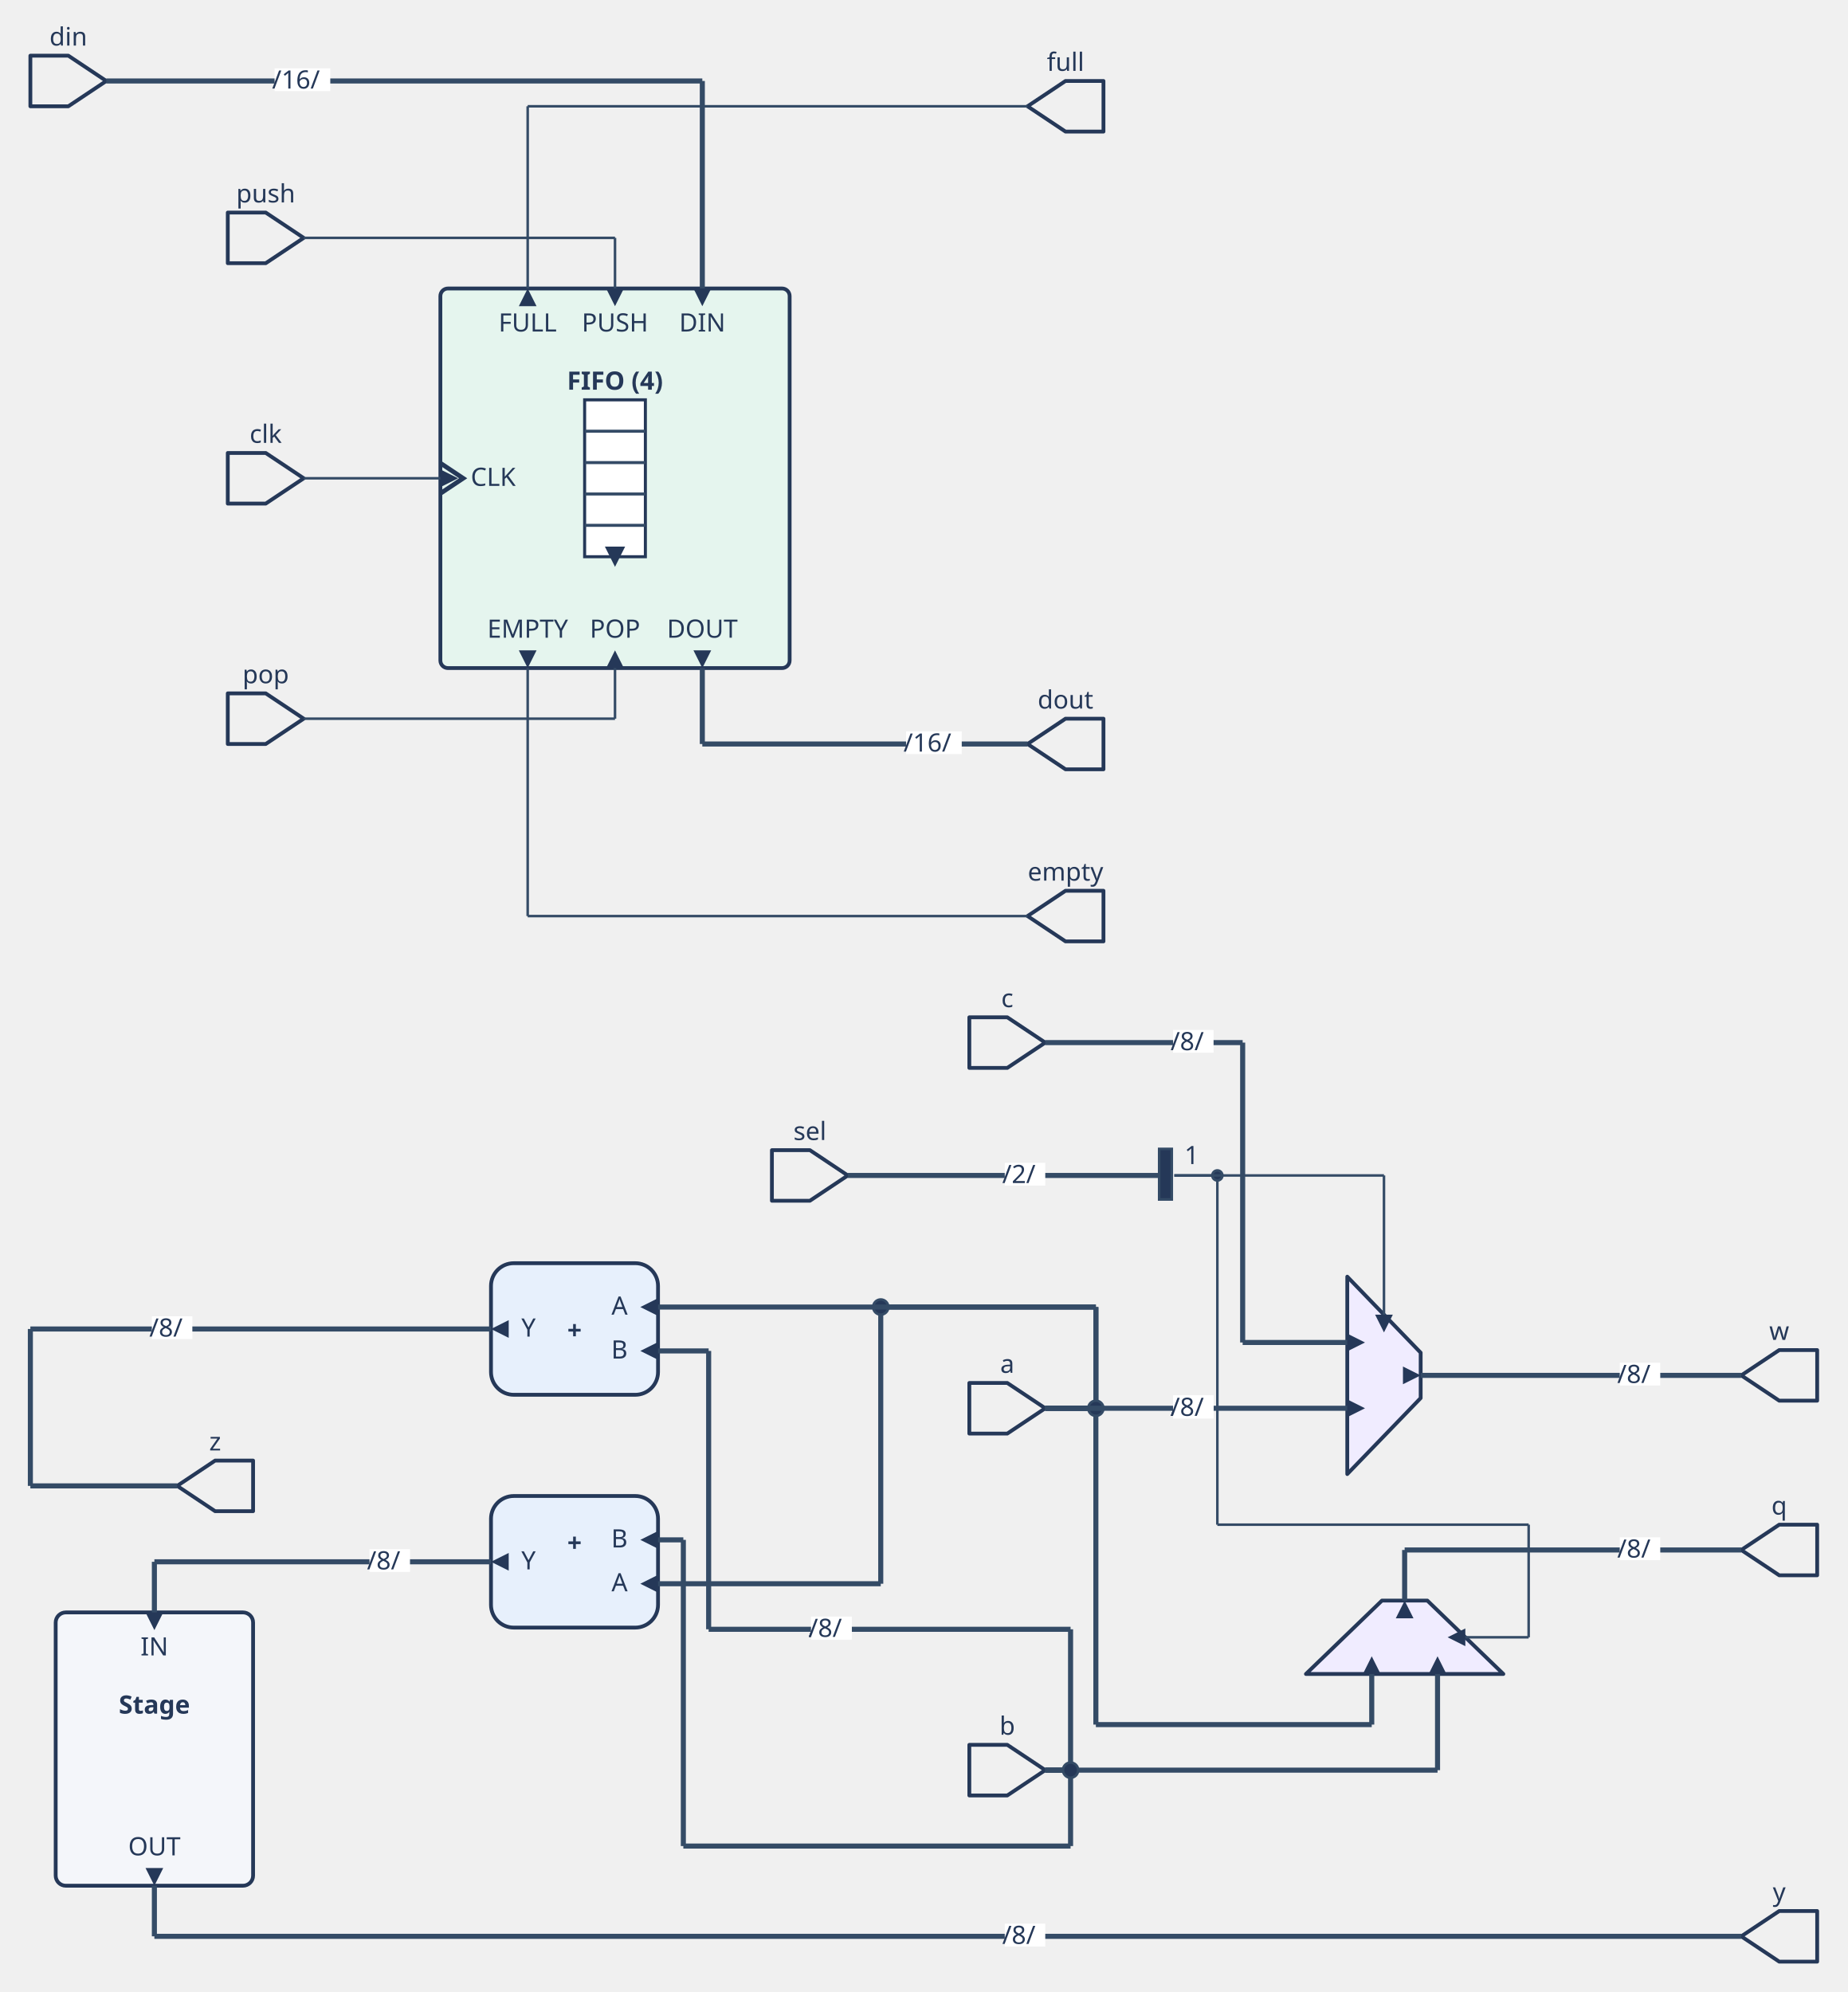
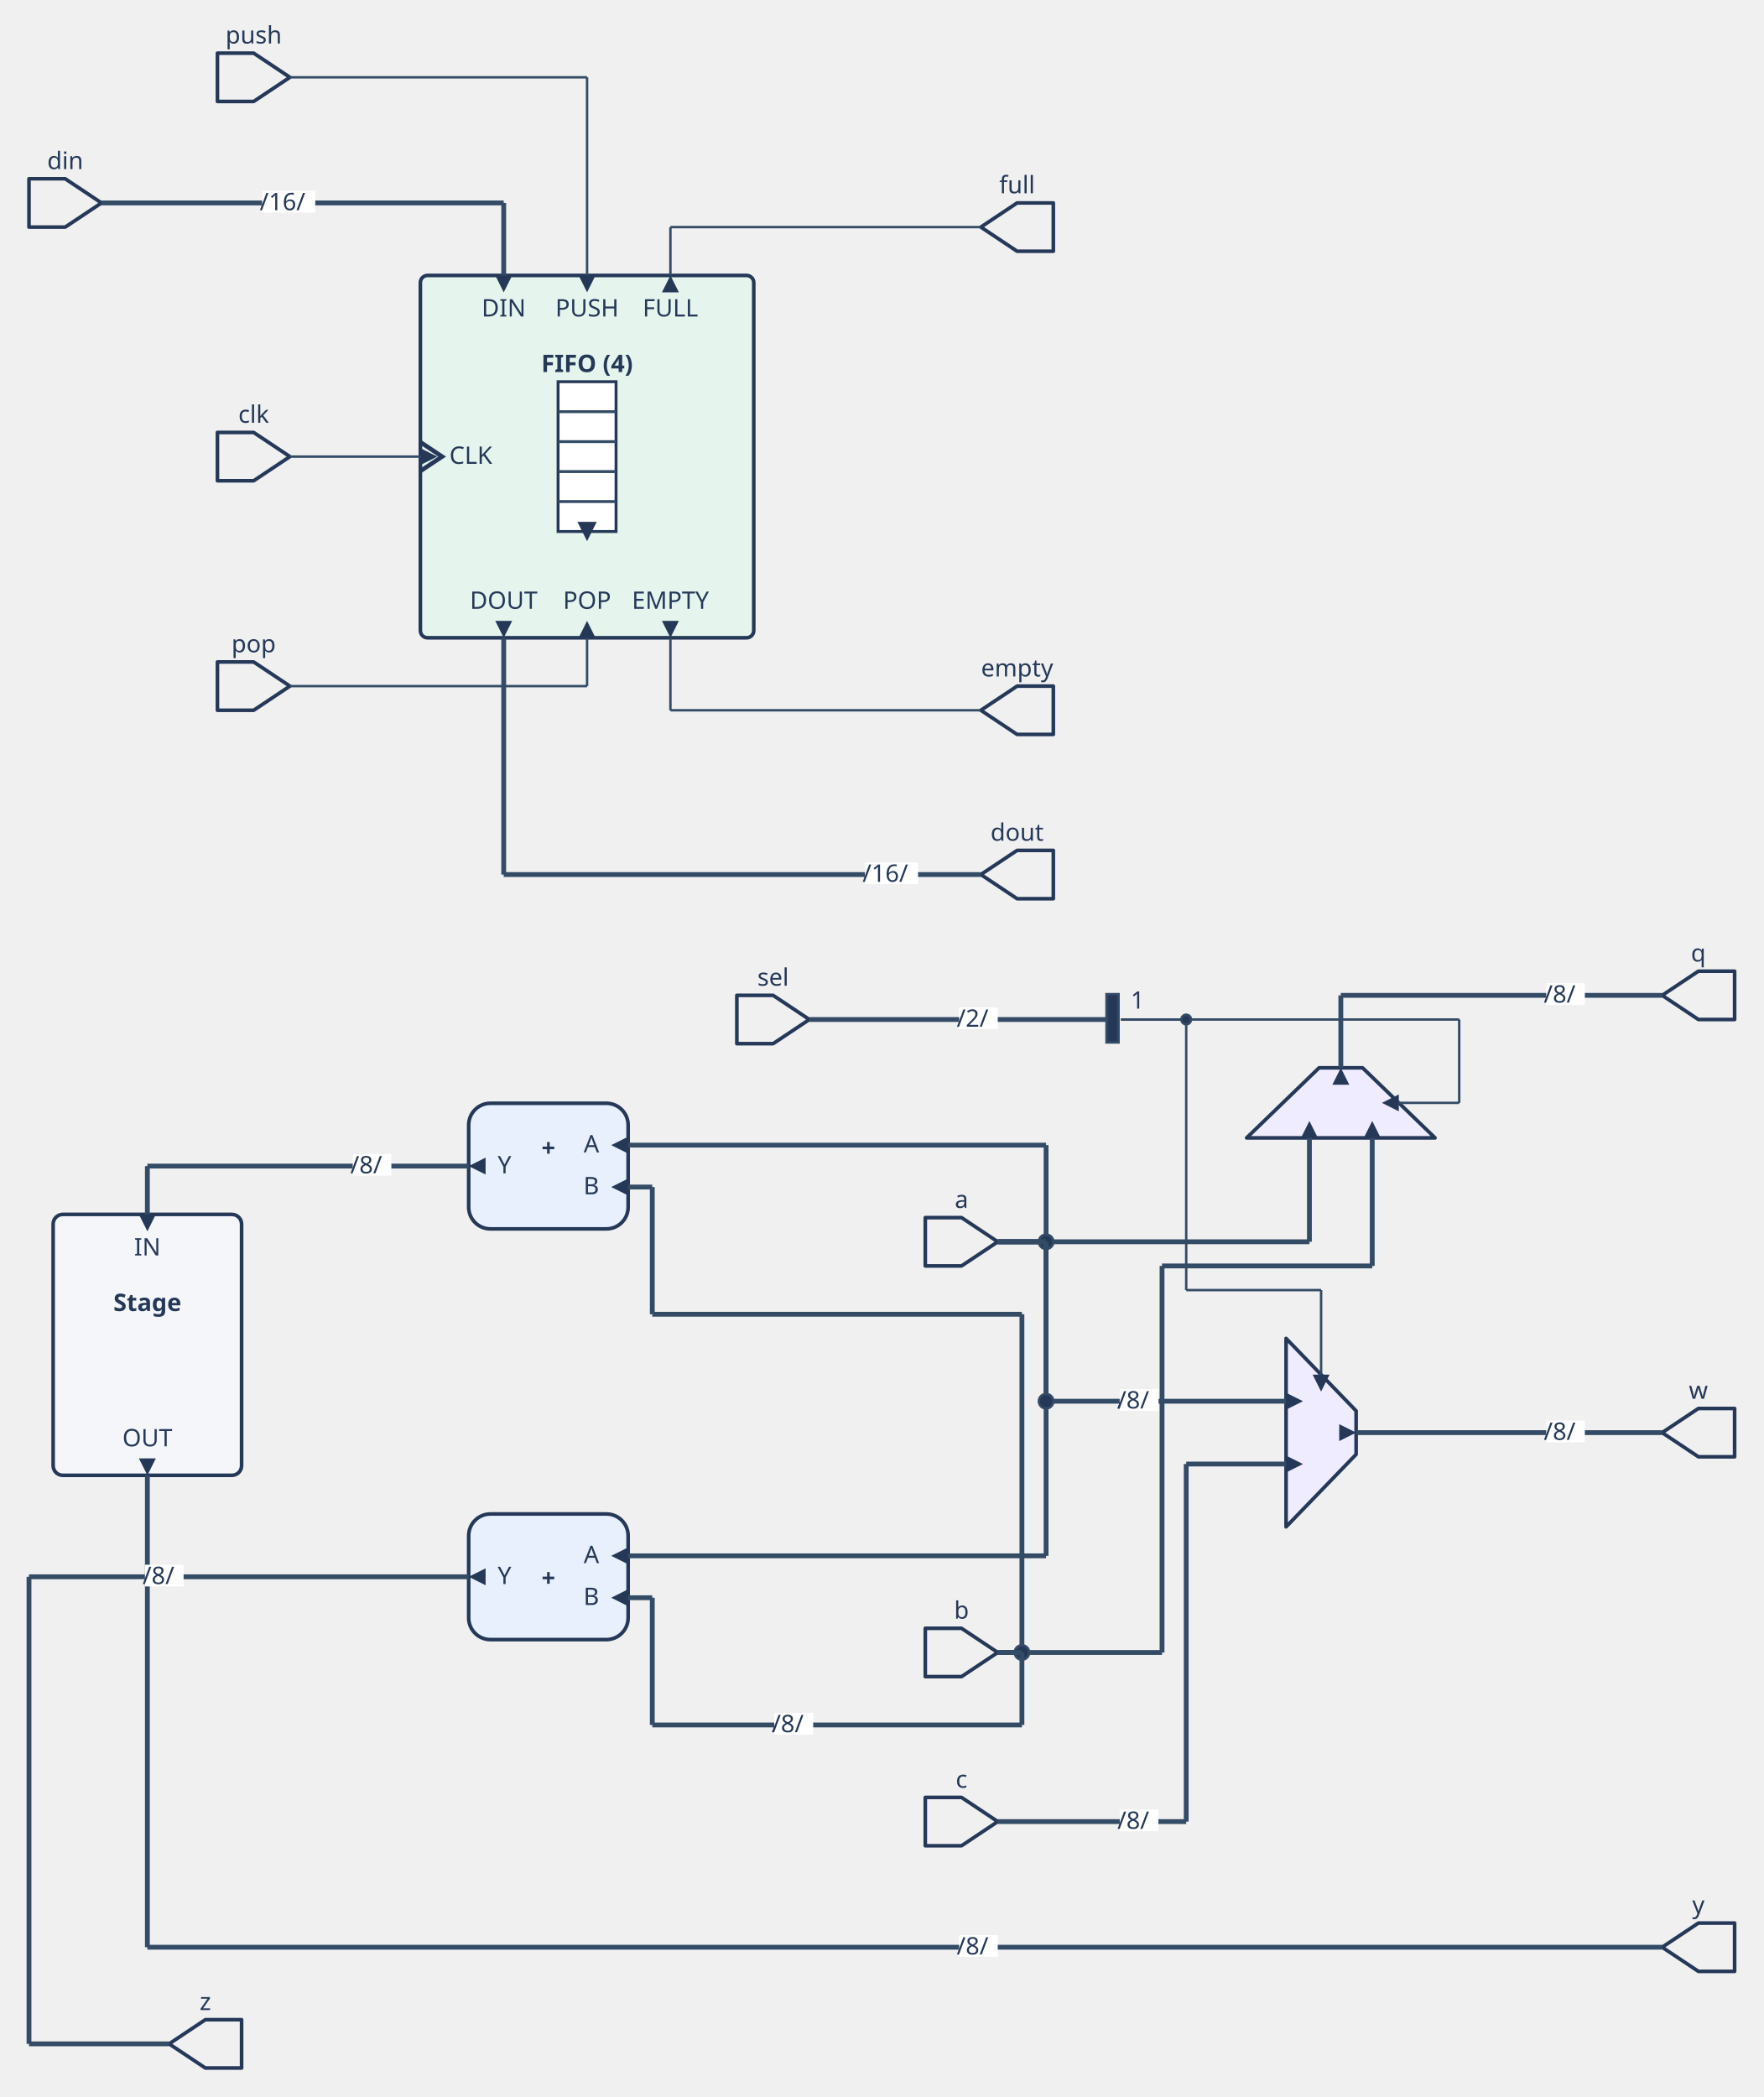
- <svg xmlns="http://www.w3.org/2000/svg" xmlns:ns1="https://github.com/ajsb85/netlist2svg" width="730" height="787.17">
+ <svg xmlns="http://www.w3.org/2000/svg" xmlns:ns1="https://github.com/ajsb85/netlist2svg" width="730" height="868">
  <style>svg { stroke: #344b66; fill: none; } text { fill: #253858; stroke: none; font-family: sans-serif; font-size: 10px; } .nodelabel { text-anchor: middle; } .inputPortLabel { text-anchor: end; } .symbol { stroke: #253858; stroke-width:1.5; stroke-linecap:round; stroke-linejoin:round; } .splitjoinBody,.junction { fill: #253858; } .labelBackground { fill: #ffffff; stroke:none; } .detail { fill:#253858; } line { stroke: #344b66; } .cdiag-net-label { font-family: sans-serif; font-size: 10px; fill: #253858; } .cdiag-net-label-bg { fill:#ffffff; stroke:none; }</style>
  <g ns1:type="cdiag_queue" transform="translate(174,114)" ns1:width="138" ns1:height="150" id="cell_queue">
    <ns1:alias val="CDL__queue" />
    <g transform="matrix(0,1,-1,0,138,0)">
      <rect stroke="#253858" stroke-width="1.6" fill="#e5f5ee" class="symbol cell_queue" x="0" y="0" width="150" height="138" rx="3" />
      <rect x="44" y="57" width="62" height="24" stroke="#253858" stroke-width="1.2" fill="#ffffff" />
      <line x1="56.4" y1="57" x2="56.4" y2="81" stroke="#253858" stroke-width="1.2" />
      <line x1="68.8" y1="57" x2="68.8" y2="81" stroke="#253858" stroke-width="1.2" />
      <line x1="81.2" y1="57" x2="81.2" y2="81" stroke="#253858" stroke-width="1.2" />
      <line x1="93.6" y1="57" x2="93.6" y2="81" stroke="#253858" stroke-width="1.2" />
      <path d="M 110,69 l -8,-4 0,8 Z" fill="#253858" stroke="none" />
      <path d="M 69,138 l 6,-9 6,9" stroke="#253858" stroke-width="1.8" fill="none" />
    </g>
    <text x="69.00" y="40.00" text-anchor="middle" font-size="13" font-weight="bold" fill="#253858" stroke="none">FIFO (4)</text>
-     <path d="M 103.50,7.00 L 100.00,0.00 L 107.00,0.00 Z" fill="#253858" stroke="none" />
-     <g ns1:x="103.50" ns1:y="0.00" ns1:pid="DIN" />
-     <text x="103.50" y="17.00" text-anchor="middle" font-size="10" fill="#253858" stroke="none">DIN</text>
+     <path d="M 34.50,7.00 L 31.00,0.00 L 38.00,0.00 Z" fill="#253858" stroke="none" />
+     <g ns1:x="34.50" ns1:y="0.00" ns1:pid="DIN" />
+     <text x="34.50" y="17.00" text-anchor="middle" font-size="10" fill="#253858" stroke="none">DIN</text>
    <path d="M 69.00,7.00 L 65.50,0.00 L 72.50,0.00 Z" fill="#253858" stroke="none" />
    <g ns1:x="69.00" ns1:y="0.00" ns1:pid="PUSH" />
    <text x="69.00" y="17.00" text-anchor="middle" font-size="10" fill="#253858" stroke="none">PUSH</text>
-     <path d="M 34.50,0.00 L 31.00,7.00 L 38.00,7.00 Z" fill="#253858" stroke="none" />
-     <g ns1:x="34.50" ns1:y="0.00" ns1:pid="FULL" />
-     <text x="34.50" y="17.00" text-anchor="middle" font-size="10" fill="#253858" stroke="none">FULL</text>
-     <path d="M 103.50,150.00 L 107.00,143.00 L 100.00,143.00 Z" fill="#253858" stroke="none" />
-     <g ns1:x="103.50" ns1:y="150.00" ns1:pid="DOUT" />
-     <text x="103.50" y="138.00" text-anchor="middle" font-size="10" fill="#253858" stroke="none">DOUT</text>
+     <path d="M 103.50,0.00 L 100.00,7.00 L 107.00,7.00 Z" fill="#253858" stroke="none" />
+     <g ns1:x="103.50" ns1:y="0.00" ns1:pid="FULL" />
+     <text x="103.50" y="17.00" text-anchor="middle" font-size="10" fill="#253858" stroke="none">FULL</text>
+     <path d="M 34.50,150.00 L 38.00,143.00 L 31.00,143.00 Z" fill="#253858" stroke="none" />
+     <g ns1:x="34.50" ns1:y="150.00" ns1:pid="DOUT" />
+     <text x="34.50" y="138.00" text-anchor="middle" font-size="10" fill="#253858" stroke="none">DOUT</text>
    <path d="M 69.00,143.00 L 72.50,150.00 L 65.50,150.00 Z" fill="#253858" stroke="none" />
    <g ns1:x="69.00" ns1:y="150.00" ns1:pid="POP" />
    <text x="69.00" y="138.00" text-anchor="middle" font-size="10" fill="#253858" stroke="none">POP</text>
-     <path d="M 34.50,150.00 L 38.00,143.00 L 31.00,143.00 Z" fill="#253858" stroke="none" />
-     <g ns1:x="34.50" ns1:y="150.00" ns1:pid="EMPTY" />
-     <text x="34.50" y="138.00" text-anchor="middle" font-size="10" fill="#253858" stroke="none">EMPTY</text>
+     <path d="M 103.50,150.00 L 107.00,143.00 L 100.00,143.00 Z" fill="#253858" stroke="none" />
+     <g ns1:x="103.50" ns1:y="150.00" ns1:pid="EMPTY" />
+     <text x="103.50" y="138.00" text-anchor="middle" font-size="10" fill="#253858" stroke="none">EMPTY</text>
    <path d="M 7.00,75.00 L 0.00,78.50 L 0.00,71.50 Z" fill="#253858" stroke="none" />
    <g ns1:x="0.00" ns1:y="75.00" ns1:pid="CLK" />
    <text x="12.00" y="78.00" text-anchor="start" font-size="10" fill="#253858" stroke="none">CLK</text>
  </g>
-   <g ns1:type="cdiag_pick" transform="translate(516,632.5)" ns1:width="78" ns1:height="29" id="cell_pick">
+   <g ns1:type="cdiag_pick" transform="translate(516,442)" ns1:width="78" ns1:height="29" id="cell_pick">
    <ns1:alias val="CDL__pick" />
    <g transform="matrix(0,-1,1,0,0,29)">
-       <path stroke="#253858" stroke-width="1.6" fill="#f0ecff" class="symbol cell_pick" d="M 0,0 L 29,30.03 L 29,47.97 L 0,78 Z" />
+       <path stroke="#253858" stroke-width="1.6" fill="#f0ecff" class="symbol cell_pick" d="M 0,0 L 29,30.00 L 29,48.00 L 0,78 Z" />
    </g>
    <path d="M 26.00,22.00 L 29.50,29.00 L 22.50,29.00 Z" fill="#253858" stroke="none" />
    <g ns1:x="26.00" ns1:y="29.00" ns1:pid="A" />
    <path d="M 52.00,22.00 L 55.50,29.00 L 48.50,29.00 Z" fill="#253858" stroke="none" />
    <g ns1:x="52.00" ns1:y="29.00" ns1:pid="B" />
    <path d="M 39.00,0.00 L 35.50,7.00 L 42.50,7.00 Z" fill="#253858" stroke="none" />
    <g ns1:x="39.00" ns1:y="0.00" ns1:pid="Y" />
-     <path d="M 55.98,14.50 L 62.98,11.00 L 62.98,18.00 Z" fill="#253858" stroke="none" />
-     <g ns1:x="62.98" ns1:y="14.50" ns1:pid="S" />
-   </g>
-   <g ns1:type="cdiag_sum" transform="translate(194,591.17)" ns1:width="66" ns1:height="52" id="cell_sum">
+     <path d="M 56.00,14.50 L 63.00,11.00 L 63.00,18.00 Z" fill="#253858" stroke="none" />
+     <g ns1:x="63.00" ns1:y="14.50" ns1:pid="S" />
+   </g>
+   <g ns1:type="cdiag_sum" transform="translate(194,456.67)" ns1:width="66" ns1:height="52" id="cell_sum">
    <ns1:alias val="CDL__sum" />
    <g transform="matrix(-1,0,0,-1,66,52)">
      <rect stroke="#253858" stroke-width="1.6" fill="#e7f0fc" class="symbol cell_sum" x="0" y="0" width="66" height="52" rx="9" ry="9" />
    </g>
    <text x="33.00" y="22.00" text-anchor="middle" font-size="24" font-weight="bold" fill="#253858" stroke="none">+</text>
+     <path d="M 59.00,17.33 L 66.00,13.83 L 66.00,20.83 Z" fill="#253858" stroke="none" />
+     <g ns1:x="66.00" ns1:y="17.33" ns1:pid="A" />
+     <text x="54.00" y="20.33" text-anchor="end" font-size="9" fill="#253858" stroke="none">A</text>
    <path d="M 59.00,34.67 L 66.00,31.17 L 66.00,38.17 Z" fill="#253858" stroke="none" />
-     <g ns1:x="66.00" ns1:y="34.67" ns1:pid="A" />
-     <text x="54.00" y="37.67" text-anchor="end" font-size="9" fill="#253858" stroke="none">A</text>
-     <path d="M 59.00,17.33 L 66.00,13.83 L 66.00,20.83 Z" fill="#253858" stroke="none" />
-     <g ns1:x="66.00" ns1:y="17.33" ns1:pid="B" />
-     <text x="54.00" y="20.33" text-anchor="end" font-size="9" fill="#253858" stroke="none">B</text>
+     <g ns1:x="66.00" ns1:y="34.67" ns1:pid="B" />
+     <text x="54.00" y="37.67" text-anchor="end" font-size="9" fill="#253858" stroke="none">B</text>
    <path d="M 0.00,26.00 L 7.00,29.50 L 7.00,22.50 Z" fill="#253858" stroke="none" />
    <g ns1:x="0.00" ns1:y="26.00" ns1:pid="Y" />
    <text x="12.00" y="29.00" text-anchor="start" font-size="9" fill="#253858" stroke="none">Y</text>
  </g>
-   <g ns1:type="cdiag_stage" transform="translate(22,637.17)" ns1:width="78" ns1:height="108" id="cell_stage">
+   <g ns1:type="cdiag_stage" transform="translate(22,502.67)" ns1:width="78" ns1:height="108" id="cell_stage">
    <ns1:alias val="CDL__stage" />
    <g transform="matrix(0,1,-1,0,78,0)">
      <rect stroke="#253858" stroke-width="1.6" fill="#f4f6fa" class="symbol cell_stage" x="0" y="0" width="108" height="78" rx="4" />
    </g>
    <text x="39.00" y="40.00" text-anchor="middle" font-size="13" font-weight="bold" fill="#253858" stroke="none">Stage</text>
    <path d="M 39.00,7.00 L 35.50,0.00 L 42.50,0.00 Z" fill="#253858" stroke="none" />
    <g ns1:x="39.00" ns1:y="0.00" ns1:pid="IN" />
    <text x="39.00" y="17.00" text-anchor="middle" font-size="10" fill="#253858" stroke="none">IN</text>
    <path d="M 39.00,108.00 L 42.50,101.00 L 35.50,101.00 Z" fill="#253858" stroke="none" />
    <g ns1:x="39.00" ns1:y="108.00" ns1:pid="OUT" />
    <text x="39.00" y="96.00" text-anchor="middle" font-size="10" fill="#253858" stroke="none">OUT</text>
  </g>
-   <g ns1:type="cdiag_back" transform="translate(194,499.17)" ns1:width="66" ns1:height="52" id="cell_back">
+   <g ns1:type="cdiag_back" transform="translate(194,626.67)" ns1:width="66" ns1:height="52" id="cell_back">
    <ns1:alias val="CDL__back" />
    <g transform="matrix(-1,0,0,1,66,0)">
      <rect stroke="#253858" stroke-width="1.6" fill="#e7f0fc" class="symbol cell_back" x="0" y="0" width="66" height="52" rx="9" ry="9" />
    </g>
    <text x="33.00" y="30.00" text-anchor="middle" font-size="24" font-weight="bold" fill="#253858" stroke="none">+</text>
    <path d="M 59.00,17.33 L 66.00,13.83 L 66.00,20.83 Z" fill="#253858" stroke="none" />
    <g ns1:x="66.00" ns1:y="17.33" ns1:pid="A" />
    <text x="54.00" y="20.33" text-anchor="end" font-size="9" fill="#253858" stroke="none">A</text>
    <path d="M 59.00,34.67 L 66.00,31.17 L 66.00,38.17 Z" fill="#253858" stroke="none" />
    <g ns1:x="66.00" ns1:y="34.67" ns1:pid="B" />
    <text x="54.00" y="37.67" text-anchor="end" font-size="9" fill="#253858" stroke="none">B</text>
    <path d="M 0.00,26.00 L 7.00,29.50 L 7.00,22.50 Z" fill="#253858" stroke="none" />
    <g ns1:x="0.00" ns1:y="26.00" ns1:pid="Y" />
    <text x="12.00" y="29.00" text-anchor="start" font-size="9" fill="#253858" stroke="none">Y</text>
  </g>
-   <g ns1:type="cdiag_up" transform="translate(532.3333,504.5)" ns1:width="29" ns1:height="78" id="cell_up">
+   <g ns1:type="cdiag_up" transform="translate(532.3333,554)" ns1:width="29" ns1:height="78" id="cell_up">
    <ns1:alias val="CDL__up" />
    <g transform="matrix(1,0,0,-1,0,78)">
-       <path stroke="#253858" stroke-width="1.6" fill="#f0ecff" class="symbol cell_up" d="M 0,0 L 29,30.03 L 29,47.97 L 0,78 Z" />
-     </g>
+       <path stroke="#253858" stroke-width="1.6" fill="#f0ecff" class="symbol cell_up" d="M 0,0 L 29,30.00 L 29,48.00 L 0,78 Z" />
+     </g>
+     <path d="M 7.00,26.00 L 0.00,29.50 L 0.00,22.50 Z" fill="#253858" stroke="none" />
+     <g ns1:x="0.00" ns1:y="26.00" ns1:pid="A" />
    <path d="M 7.00,52.00 L 0.00,55.50 L 0.00,48.50 Z" fill="#253858" stroke="none" />
-     <g ns1:x="0.00" ns1:y="52.00" ns1:pid="A" />
-     <path d="M 7.00,26.00 L 0.00,29.50 L 0.00,22.50 Z" fill="#253858" stroke="none" />
-     <g ns1:x="0.00" ns1:y="26.00" ns1:pid="B" />
+     <g ns1:x="0.00" ns1:y="52.00" ns1:pid="B" />
    <path d="M 29.00,39.00 L 22.00,35.50 L 22.00,42.50 Z" fill="#253858" stroke="none" />
    <g ns1:x="29.00" ns1:y="39.00" ns1:pid="Y" />
-     <path d="M 14.50,22.02 L 11.00,15.02 L 18.00,15.02 Z" fill="#253858" stroke="none" />
-     <g ns1:x="14.50" ns1:y="15.02" ns1:pid="S" />
-   </g>
-   <g ns1:type="inputExt" transform="translate(12,22)" ns1:width="30" ns1:height="20" id="cell_din">
+     <path d="M 14.50,22.00 L 11.00,15.00 L 18.00,15.00 Z" fill="#253858" stroke="none" />
+     <g ns1:x="14.50" ns1:y="15.00" ns1:pid="S" />
+   </g>
+   <g ns1:type="inputExt" transform="translate(12,74)" ns1:width="30" ns1:height="20" id="cell_din">
    <ns1:alias val="$_inputExt_" />
    <text x="15" y="-4" class="nodelabel cell_din" ns1:attribute="ref">din</text>
    <path d="M0,0 L0,20 L15,20 L30,10 L15,0 Z" class="symbol cell_din" />
    <g ns1:x="30" ns1:y="10" ns1:pid="Y" />
  </g>
-   <g ns1:type="inputExt" transform="translate(90,84)" ns1:width="30" ns1:height="20" id="cell_push">
+   <g ns1:type="inputExt" transform="translate(90,22)" ns1:width="30" ns1:height="20" id="cell_push">
    <ns1:alias val="$_inputExt_" />
    <text x="15" y="-4" class="nodelabel cell_push" ns1:attribute="ref">push</text>
    <path d="M0,0 L0,20 L15,20 L30,10 L15,0 Z" class="symbol cell_push" />
    <g ns1:x="30" ns1:y="10" ns1:pid="Y" />
  </g>
  <g ns1:type="inputExt" transform="translate(90,274)" ns1:width="30" ns1:height="20" id="cell_pop">
    <ns1:alias val="$_inputExt_" />
    <text x="15" y="-4" class="nodelabel cell_pop" ns1:attribute="ref">pop</text>
    <path d="M0,0 L0,20 L15,20 L30,10 L15,0 Z" class="symbol cell_pop" />
    <g ns1:x="30" ns1:y="10" ns1:pid="Y" />
  </g>
  <g ns1:type="inputExt" transform="translate(90,179)" ns1:width="30" ns1:height="20" id="cell_clk">
    <ns1:alias val="$_inputExt_" />
    <text x="15" y="-4" class="nodelabel cell_clk" ns1:attribute="ref">clk</text>
    <path d="M0,0 L0,20 L15,20 L30,10 L15,0 Z" class="symbol cell_clk" />
    <g ns1:x="30" ns1:y="10" ns1:pid="Y" />
  </g>
-   <g ns1:type="inputExt" transform="translate(305,454.5)" ns1:width="30" ns1:height="20" id="cell_sel">
+   <g ns1:type="inputExt" transform="translate(305,412)" ns1:width="30" ns1:height="20" id="cell_sel">
    <ns1:alias val="$_inputExt_" />
    <text x="15" y="-4" class="nodelabel cell_sel" ns1:attribute="ref">sel</text>
    <path d="M0,0 L0,20 L15,20 L30,10 L15,0 Z" class="symbol cell_sel" />
    <g ns1:x="30" ns1:y="10" ns1:pid="Y" />
  </g>
-   <g ns1:type="inputExt" transform="translate(383,546.5)" ns1:width="30" ns1:height="20" id="cell_a">
+   <g ns1:type="inputExt" transform="translate(383,504)" ns1:width="30" ns1:height="20" id="cell_a">
    <ns1:alias val="$_inputExt_" />
    <text x="15" y="-4" class="nodelabel cell_a" ns1:attribute="ref">a</text>
    <path d="M0,0 L0,20 L15,20 L30,10 L15,0 Z" class="symbol cell_a" />
    <g ns1:x="30" ns1:y="10" ns1:pid="Y" />
  </g>
-   <g ns1:type="inputExt" transform="translate(383,689.5)" ns1:width="30" ns1:height="20" id="cell_b">
+   <g ns1:type="inputExt" transform="translate(383,674)" ns1:width="30" ns1:height="20" id="cell_b">
    <ns1:alias val="$_inputExt_" />
    <text x="15" y="-4" class="nodelabel cell_b" ns1:attribute="ref">b</text>
    <path d="M0,0 L0,20 L15,20 L30,10 L15,0 Z" class="symbol cell_b" />
    <g ns1:x="30" ns1:y="10" ns1:pid="Y" />
  </g>
-   <g ns1:type="inputExt" transform="translate(383,402)" ns1:width="30" ns1:height="20" id="cell_c">
+   <g ns1:type="inputExt" transform="translate(383,744)" ns1:width="30" ns1:height="20" id="cell_c">
    <ns1:alias val="$_inputExt_" />
    <text x="15" y="-4" class="nodelabel cell_c" ns1:attribute="ref">c</text>
    <path d="M0,0 L0,20 L15,20 L30,10 L15,0 Z" class="symbol cell_c" />
    <g ns1:x="30" ns1:y="10" ns1:pid="Y" />
  </g>
-   <g ns1:type="outputExt" transform="translate(406,284)" ns1:width="30" ns1:height="20" id="cell_dout">
+   <g ns1:type="outputExt" transform="translate(406,352)" ns1:width="30" ns1:height="20" id="cell_dout">
    <ns1:alias val="$_outputExt_" />
    <text x="15" y="-4" class="nodelabel cell_dout" ns1:attribute="ref">dout</text>
    <path d="M30,0 L30,20 L15,20 L0,10 L15,0 Z" class="symbol cell_dout" />
    <g ns1:x="0" ns1:y="10" ns1:pid="A" />
  </g>
-   <g ns1:type="outputExt" transform="translate(406,32)" ns1:width="30" ns1:height="20" id="cell_full">
+   <g ns1:type="outputExt" transform="translate(406,84)" ns1:width="30" ns1:height="20" id="cell_full">
    <ns1:alias val="$_outputExt_" />
    <text x="15" y="-4" class="nodelabel cell_full" ns1:attribute="ref">full</text>
    <path d="M30,0 L30,20 L15,20 L0,10 L15,0 Z" class="symbol cell_full" />
    <g ns1:x="0" ns1:y="10" ns1:pid="A" />
  </g>
-   <g ns1:type="outputExt" transform="translate(406,352)" ns1:width="30" ns1:height="20" id="cell_empty">
+   <g ns1:type="outputExt" transform="translate(406,284)" ns1:width="30" ns1:height="20" id="cell_empty">
    <ns1:alias val="$_outputExt_" />
    <text x="15" y="-4" class="nodelabel cell_empty" ns1:attribute="ref">empty</text>
    <path d="M30,0 L30,20 L15,20 L0,10 L15,0 Z" class="symbol cell_empty" />
    <g ns1:x="0" ns1:y="10" ns1:pid="A" />
  </g>
-   <g ns1:type="outputExt" transform="translate(688,755.17)" ns1:width="30" ns1:height="20" id="cell_y">
+   <g ns1:type="outputExt" transform="translate(688,796)" ns1:width="30" ns1:height="20" id="cell_y">
    <ns1:alias val="$_outputExt_" />
    <text x="15" y="-4" class="nodelabel cell_y" ns1:attribute="ref">y</text>
    <path d="M30,0 L30,20 L15,20 L0,10 L15,0 Z" class="symbol cell_y" />
    <g ns1:x="0" ns1:y="10" ns1:pid="A" />
  </g>
-   <g ns1:type="outputExt" transform="translate(688,602.5)" ns1:width="30" ns1:height="20" id="cell_q">
+   <g ns1:type="outputExt" transform="translate(688,402)" ns1:width="30" ns1:height="20" id="cell_q">
    <ns1:alias val="$_outputExt_" />
    <text x="15" y="-4" class="nodelabel cell_q" ns1:attribute="ref">q</text>
    <path d="M30,0 L30,20 L15,20 L0,10 L15,0 Z" class="symbol cell_q" />
    <g ns1:x="0" ns1:y="10" ns1:pid="A" />
  </g>
-   <g ns1:type="outputExt" transform="translate(70,577.17)" ns1:width="30" ns1:height="20" id="cell_z">
+   <g ns1:type="outputExt" transform="translate(70,836)" ns1:width="30" ns1:height="20" id="cell_z">
    <ns1:alias val="$_outputExt_" />
    <text x="15" y="-4" class="nodelabel cell_z" ns1:attribute="ref">z</text>
    <path d="M30,0 L30,20 L15,20 L0,10 L15,0 Z" class="symbol cell_z" />
    <g ns1:x="0" ns1:y="10" ns1:pid="A" />
  </g>
-   <g ns1:type="outputExt" transform="translate(688,533.5)" ns1:width="30" ns1:height="20" id="cell_w">
+   <g ns1:type="outputExt" transform="translate(688,583)" ns1:width="30" ns1:height="20" id="cell_w">
    <ns1:alias val="$_outputExt_" />
    <text x="15" y="-4" class="nodelabel cell_w" ns1:attribute="ref">w</text>
    <path d="M30,0 L30,20 L15,20 L0,10 L15,0 Z" class="symbol cell_w" />
    <g ns1:x="0" ns1:y="10" ns1:pid="A" />
  </g>
-   <g ns1:type="split" transform="translate(458,454)" ns1:width="5" ns1:height="40" id="cell_$split$,21,22,">
+   <g ns1:type="split" transform="translate(458,411.5)" ns1:width="5" ns1:height="40" id="cell_$split$,21,22,">
    <ns1:alias val="$_split_" />
    <rect width="5" height="20" ns1:generic="body" class="splitjoinBody" />
    <g ns1:x="0" ns1:y="20" ns1:pid="in" />
    <g transform="translate(5,10)" ns1:x="5" ns1:y="10" ns1:pid="out0">
      <text x="5" y="-4" class="">1</text>
    </g>
  </g>
-   <line x1="42" y1="32" x2="277.5" y2="32" class="net_2,3,4,5,6,7,8,9,10,11,12,13,14,15,16,17 width_16" style="stroke-width: 2" />
-   <line x1="277.5" y1="32" x2="277.5" y2="114" class="net_2,3,4,5,6,7,8,9,10,11,12,13,14,15,16,17 width_16" style="stroke-width: 2" />
-   <line x1="120" y1="94" x2="243" y2="94" class="net_18 width_1" style="stroke-width: 1" />
-   <line x1="243" y1="94" x2="243" y2="114" class="net_18 width_1" style="stroke-width: 1" />
+   <line x1="42" y1="84" x2="208.5" y2="84" class="net_2,3,4,5,6,7,8,9,10,11,12,13,14,15,16,17 width_16" style="stroke-width: 2" />
+   <line x1="208.5" y1="84" x2="208.5" y2="114" class="net_2,3,4,5,6,7,8,9,10,11,12,13,14,15,16,17 width_16" style="stroke-width: 2" />
+   <line x1="120" y1="32" x2="243" y2="32" class="net_18 width_1" style="stroke-width: 1" />
+   <line x1="243" y1="32" x2="243" y2="114" class="net_18 width_1" style="stroke-width: 1" />
  <line x1="120" y1="284" x2="243" y2="284" class="net_19 width_1" style="stroke-width: 1" />
  <line x1="243" y1="284" x2="243" y2="264" class="net_19 width_1" style="stroke-width: 1" />
  <line x1="120" y1="189" x2="174" y2="189" class="net_20 width_1" style="stroke-width: 1" />
-   <line x1="413" y1="556.5" x2="433" y2="556.5" class="net_23,24,25,26,27,28,29,30 width_8" style="stroke-width: 2" />
-   <line x1="433" y1="556.5" x2="433" y2="681.5" class="net_23,24,25,26,27,28,29,30 width_8" style="stroke-width: 2" />
-   <line x1="433" y1="681.5" x2="542" y2="681.5" class="net_23,24,25,26,27,28,29,30 width_8" style="stroke-width: 2" />
-   <line x1="542" y1="681.5" x2="542" y2="661.5" class="net_23,24,25,26,27,28,29,30 width_8" style="stroke-width: 2" />
-   <line x1="413" y1="556.5" x2="433" y2="556.5" class="net_23,24,25,26,27,28,29,30 width_8" style="stroke-width: 2" />
-   <line x1="433" y1="556.5" x2="433" y2="516.5" class="net_23,24,25,26,27,28,29,30 width_8" style="stroke-width: 2" />
-   <line x1="433" y1="516.5" x2="348" y2="516.5" class="net_23,24,25,26,27,28,29,30 width_8" style="stroke-width: 2" />
-   <line x1="348" y1="516.5" x2="348" y2="625.84" class="net_23,24,25,26,27,28,29,30 width_8" style="stroke-width: 2" />
-   <line x1="348" y1="625.84" x2="260" y2="625.84" class="net_23,24,25,26,27,28,29,30 width_8" style="stroke-width: 2" />
-   <circle cx="348" cy="516.5" r="3" class="net_23,24,25,26,27,28,29,30 width_8 junction" />
-   <line x1="413" y1="556.5" x2="433" y2="556.5" class="net_23,24,25,26,27,28,29,30 width_8" style="stroke-width: 2" />
-   <line x1="433" y1="556.5" x2="433" y2="516.5" class="net_23,24,25,26,27,28,29,30 width_8" style="stroke-width: 2" />
-   <line x1="433" y1="516.5" x2="260" y2="516.5" class="net_23,24,25,26,27,28,29,30 width_8" style="stroke-width: 2" />
-   <circle cx="433" cy="556.5" r="3" class="net_23,24,25,26,27,28,29,30 width_8 junction" />
-   <line x1="413" y1="556.5" x2="532.333" y2="556.5" class="net_23,24,25,26,27,28,29,30 width_8" style="stroke-width: 2" />
-   <line x1="413" y1="699.5" x2="568" y2="699.5" class="net_31,32,33,34,35,36,37,38 width_8" style="stroke-width: 2" />
-   <line x1="568" y1="699.5" x2="568" y2="661.5" class="net_31,32,33,34,35,36,37,38 width_8" style="stroke-width: 2" />
-   <line x1="413" y1="699.5" x2="423" y2="699.5" class="net_31,32,33,34,35,36,37,38 width_8" style="stroke-width: 2" />
-   <line x1="423" y1="699.5" x2="423" y2="729.5" class="net_31,32,33,34,35,36,37,38 width_8" style="stroke-width: 2" />
-   <line x1="423" y1="729.5" x2="270" y2="729.5" class="net_31,32,33,34,35,36,37,38 width_8" style="stroke-width: 2" />
-   <line x1="270" y1="729.5" x2="270" y2="608.5" class="net_31,32,33,34,35,36,37,38 width_8" style="stroke-width: 2" />
-   <line x1="270" y1="608.5" x2="260" y2="608.5" class="net_31,32,33,34,35,36,37,38 width_8" style="stroke-width: 2" />
-   <line x1="413" y1="699.5" x2="423" y2="699.5" class="net_31,32,33,34,35,36,37,38 width_8" style="stroke-width: 2" />
-   <line x1="423" y1="699.5" x2="423" y2="643.84" class="net_31,32,33,34,35,36,37,38 width_8" style="stroke-width: 2" />
-   <line x1="423" y1="643.84" x2="280" y2="643.84" class="net_31,32,33,34,35,36,37,38 width_8" style="stroke-width: 2" />
-   <line x1="280" y1="643.84" x2="280" y2="533.84" class="net_31,32,33,34,35,36,37,38 width_8" style="stroke-width: 2" />
-   <line x1="280" y1="533.84" x2="260" y2="533.84" class="net_31,32,33,34,35,36,37,38 width_8" style="stroke-width: 2" />
-   <circle cx="423" cy="699.5" r="3" class="net_31,32,33,34,35,36,37,38 width_8 junction" />
-   <line x1="464" y1="464.5" x2="481" y2="464.5" class="net_22 width_1" style="stroke-width: 1" />
-   <line x1="481" y1="464.5" x2="481" y2="602.5" class="net_22 width_1" style="stroke-width: 1" />
-   <line x1="481" y1="602.5" x2="604" y2="602.5" class="net_22 width_1" style="stroke-width: 1" />
-   <line x1="604" y1="602.5" x2="604" y2="647" class="net_22 width_1" style="stroke-width: 1" />
-   <line x1="604" y1="647" x2="578.98" y2="647" class="net_22 width_1" style="stroke-width: 1" />
-   <circle cx="481" cy="464.5" r="2" class="net_22 width_1 junction" />
-   <line x1="464" y1="464.5" x2="546.833" y2="464.5" class="net_22 width_1" style="stroke-width: 1" />
-   <line x1="546.833" y1="464.5" x2="546.833" y2="519.52" class="net_22 width_1" style="stroke-width: 1" />
-   <line x1="194" y1="617.17" x2="61" y2="617.17" class="net_97,98,99,100,101,102,103,104 width_8" style="stroke-width: 2" />
-   <line x1="61" y1="617.17" x2="61" y2="637.17" class="net_97,98,99,100,101,102,103,104 width_8" style="stroke-width: 2" />
-   <line x1="413" y1="412" x2="491" y2="412" class="net_39,40,41,42,43,44,45,46 width_8" style="stroke-width: 2" />
-   <line x1="491" y1="412" x2="491" y2="530.5" class="net_39,40,41,42,43,44,45,46 width_8" style="stroke-width: 2" />
-   <line x1="491" y1="530.5" x2="532.333" y2="530.5" class="net_39,40,41,42,43,44,45,46 width_8" style="stroke-width: 2" />
-   <line x1="277.5" y1="264" x2="277.5" y2="294" class="net_47,48,49,50,51,52,53,54,55,56,57,58,59,60,61,62 width_16" style="stroke-width: 2" />
-   <line x1="277.5" y1="294" x2="406" y2="294" class="net_47,48,49,50,51,52,53,54,55,56,57,58,59,60,61,62 width_16" style="stroke-width: 2" />
-   <line x1="208.5" y1="114" x2="208.5" y2="42" class="net_63 width_1" style="stroke-width: 1" />
-   <line x1="208.5" y1="42" x2="406" y2="42" class="net_63 width_1" style="stroke-width: 1" />
-   <line x1="208.5" y1="264" x2="208.5" y2="362" class="net_64 width_1" style="stroke-width: 1" />
-   <line x1="208.5" y1="362" x2="406" y2="362" class="net_64 width_1" style="stroke-width: 1" />
-   <line x1="61" y1="745.17" x2="61" y2="765.17" class="net_65,66,67,68,69,70,71,72 width_8" style="stroke-width: 2" />
-   <line x1="61" y1="765.17" x2="688" y2="765.17" class="net_65,66,67,68,69,70,71,72 width_8" style="stroke-width: 2" />
-   <line x1="555" y1="632.5" x2="555" y2="612.5" class="net_73,74,75,76,77,78,79,80 width_8" style="stroke-width: 2" />
-   <line x1="555" y1="612.5" x2="688" y2="612.5" class="net_73,74,75,76,77,78,79,80 width_8" style="stroke-width: 2" />
-   <line x1="194" y1="525.17" x2="12" y2="525.17" class="net_81,82,83,84,85,86,87,88 width_8" style="stroke-width: 2" />
-   <line x1="12" y1="525.17" x2="12" y2="587.17" class="net_81,82,83,84,85,86,87,88 width_8" style="stroke-width: 2" />
-   <line x1="12" y1="587.17" x2="70" y2="587.17" class="net_81,82,83,84,85,86,87,88 width_8" style="stroke-width: 2" />
-   <line x1="561.333" y1="543.5" x2="688" y2="543.5" class="net_89,90,91,92,93,94,95,96 width_8" style="stroke-width: 2" />
-   <line x1="335" y1="464.5" x2="458" y2="464.5" class="net_21,22 width_2" style="stroke-width: 2" />
-   <rect x="108.5" y="27" width="22" height="9" class="net_2,3,4,5,6,7,8,9,10,11,12,13,14,15,16,17 width_16 busLabel_16 labelBackground" />
-   <text x="107.5" y="35" class="net_2,3,4,5,6,7,8,9,10,11,12,13,14,15,16,17 width_16 busLabel_16">/16/</text>
-   <rect x="463.5" y="551.5" width="16" height="9" class="net_23,24,25,26,27,28,29,30 width_8 busLabel_8 labelBackground" />
-   <text x="462.5" y="559.5" class="net_23,24,25,26,27,28,29,30 width_8 busLabel_8">/8/</text>
-   <rect x="463.5" y="551.5" width="16" height="9" class="net_23,24,25,26,27,28,29,30 width_8 busLabel_8 labelBackground" />
-   <text x="462.5" y="559.5" class="net_23,24,25,26,27,28,29,30 width_8 busLabel_8">/8/</text>
-   <rect x="463.5" y="551.5" width="16" height="9" class="net_23,24,25,26,27,28,29,30 width_8 busLabel_8 labelBackground" />
-   <text x="462.5" y="559.5" class="net_23,24,25,26,27,28,29,30 width_8 busLabel_8">/8/</text>
-   <rect x="463.5" y="551.5" width="16" height="9" class="net_23,24,25,26,27,28,29,30 width_8 busLabel_8 labelBackground" />
-   <text x="462.5" y="559.5" class="net_23,24,25,26,27,28,29,30 width_8 busLabel_8">/8/</text>
-   <rect x="320.5" y="638.84" width="16" height="9" class="net_31,32,33,34,35,36,37,38 width_8 busLabel_8 labelBackground" />
-   <text x="319.5" y="646.84" class="net_31,32,33,34,35,36,37,38 width_8 busLabel_8">/8/</text>
-   <rect x="320.5" y="638.84" width="16" height="9" class="net_31,32,33,34,35,36,37,38 width_8 busLabel_8 labelBackground" />
-   <text x="319.5" y="646.84" class="net_31,32,33,34,35,36,37,38 width_8 busLabel_8">/8/</text>
-   <rect x="320.5" y="638.84" width="16" height="9" class="net_31,32,33,34,35,36,37,38 width_8 busLabel_8 labelBackground" />
-   <text x="319.5" y="646.84" class="net_31,32,33,34,35,36,37,38 width_8 busLabel_8">/8/</text>
-   <rect x="146" y="612.17" width="16" height="9" class="net_97,98,99,100,101,102,103,104 width_8 busLabel_8 labelBackground" />
-   <text x="145" y="620.17" class="net_97,98,99,100,101,102,103,104 width_8 busLabel_8">/8/</text>
-   <rect x="463.5" y="407" width="16" height="9" class="net_39,40,41,42,43,44,45,46 width_8 busLabel_8 labelBackground" />
-   <text x="462.5" y="415" class="net_39,40,41,42,43,44,45,46 width_8 busLabel_8">/8/</text>
-   <rect x="358" y="289" width="22" height="9" class="net_47,48,49,50,51,52,53,54,55,56,57,58,59,60,61,62 width_16 busLabel_16 labelBackground" />
-   <text x="357" y="297" class="net_47,48,49,50,51,52,53,54,55,56,57,58,59,60,61,62 width_16 busLabel_16">/16/</text>
-   <rect x="397" y="760.17" width="16" height="9" class="net_65,66,67,68,69,70,71,72 width_8 busLabel_8 labelBackground" />
-   <text x="396" y="768.17" class="net_65,66,67,68,69,70,71,72 width_8 busLabel_8">/8/</text>
-   <rect x="640" y="607.5" width="16" height="9" class="net_73,74,75,76,77,78,79,80 width_8 busLabel_8 labelBackground" />
-   <text x="639" y="615.5" class="net_73,74,75,76,77,78,79,80 width_8 busLabel_8">/8/</text>
-   <rect x="60" y="520.17" width="16" height="9" class="net_81,82,83,84,85,86,87,88 width_8 busLabel_8 labelBackground" />
-   <text x="59" y="528.17" class="net_81,82,83,84,85,86,87,88 width_8 busLabel_8">/8/</text>
-   <rect x="640" y="538.5" width="16" height="9" class="net_89,90,91,92,93,94,95,96 width_8 busLabel_8 labelBackground" />
-   <text x="639" y="546.5" class="net_89,90,91,92,93,94,95,96 width_8 busLabel_8">/8/</text>
-   <rect x="397" y="459.5" width="16" height="9" class="net_21,22 width_2 busLabel_2 labelBackground" />
-   <text x="396" y="467.5" class="net_21,22 width_2 busLabel_2">/2/</text>
+   <line x1="413" y1="514" x2="542" y2="514" class="net_23,24,25,26,27,28,29,30 width_8" style="stroke-width: 2" />
+   <line x1="542" y1="514" x2="542" y2="471" class="net_23,24,25,26,27,28,29,30 width_8" style="stroke-width: 2" />
+   <line x1="413" y1="514" x2="433" y2="514" class="net_23,24,25,26,27,28,29,30 width_8" style="stroke-width: 2" />
+   <line x1="433" y1="514" x2="433" y2="474" class="net_23,24,25,26,27,28,29,30 width_8" style="stroke-width: 2" />
+   <line x1="433" y1="474" x2="260" y2="474" class="net_23,24,25,26,27,28,29,30 width_8" style="stroke-width: 2" />
+   <circle cx="433" cy="514" r="3" class="net_23,24,25,26,27,28,29,30 width_8 junction" />
+   <line x1="413" y1="514" x2="433" y2="514" class="net_23,24,25,26,27,28,29,30 width_8" style="stroke-width: 2" />
+   <line x1="433" y1="514" x2="433" y2="644" class="net_23,24,25,26,27,28,29,30 width_8" style="stroke-width: 2" />
+   <line x1="433" y1="644" x2="260" y2="644" class="net_23,24,25,26,27,28,29,30 width_8" style="stroke-width: 2" />
+   <line x1="413" y1="514" x2="433" y2="514" class="net_23,24,25,26,27,28,29,30 width_8" style="stroke-width: 2" />
+   <line x1="433" y1="514" x2="433" y2="580" class="net_23,24,25,26,27,28,29,30 width_8" style="stroke-width: 2" />
+   <line x1="433" y1="580" x2="532.333" y2="580" class="net_23,24,25,26,27,28,29,30 width_8" style="stroke-width: 2" />
+   <circle cx="433" cy="580" r="3" class="net_23,24,25,26,27,28,29,30 width_8 junction" />
+   <line x1="413" y1="684" x2="481" y2="684" class="net_31,32,33,34,35,36,37,38 width_8" style="stroke-width: 2" />
+   <line x1="481" y1="684" x2="481" y2="524" class="net_31,32,33,34,35,36,37,38 width_8" style="stroke-width: 2" />
+   <line x1="481" y1="524" x2="568" y2="524" class="net_31,32,33,34,35,36,37,38 width_8" style="stroke-width: 2" />
+   <line x1="568" y1="524" x2="568" y2="471" class="net_31,32,33,34,35,36,37,38 width_8" style="stroke-width: 2" />
+   <line x1="413" y1="684" x2="423" y2="684" class="net_31,32,33,34,35,36,37,38 width_8" style="stroke-width: 2" />
+   <line x1="423" y1="684" x2="423" y2="544" class="net_31,32,33,34,35,36,37,38 width_8" style="stroke-width: 2" />
+   <line x1="423" y1="544" x2="270" y2="544" class="net_31,32,33,34,35,36,37,38 width_8" style="stroke-width: 2" />
+   <line x1="270" y1="544" x2="270" y2="491.34" class="net_31,32,33,34,35,36,37,38 width_8" style="stroke-width: 2" />
+   <line x1="270" y1="491.34" x2="260" y2="491.34" class="net_31,32,33,34,35,36,37,38 width_8" style="stroke-width: 2" />
+   <circle cx="423" cy="684" r="3" class="net_31,32,33,34,35,36,37,38 width_8 junction" />
+   <line x1="413" y1="684" x2="423" y2="684" class="net_31,32,33,34,35,36,37,38 width_8" style="stroke-width: 2" />
+   <line x1="423" y1="684" x2="423" y2="714" class="net_31,32,33,34,35,36,37,38 width_8" style="stroke-width: 2" />
+   <line x1="423" y1="714" x2="270" y2="714" class="net_31,32,33,34,35,36,37,38 width_8" style="stroke-width: 2" />
+   <line x1="270" y1="714" x2="270" y2="661.34" class="net_31,32,33,34,35,36,37,38 width_8" style="stroke-width: 2" />
+   <line x1="270" y1="661.34" x2="260" y2="661.34" class="net_31,32,33,34,35,36,37,38 width_8" style="stroke-width: 2" />
+   <line x1="464" y1="422" x2="604" y2="422" class="net_22 width_1" style="stroke-width: 1" />
+   <line x1="604" y1="422" x2="604" y2="456.5" class="net_22 width_1" style="stroke-width: 1" />
+   <line x1="604" y1="456.5" x2="579" y2="456.5" class="net_22 width_1" style="stroke-width: 1" />
+   <line x1="464" y1="422" x2="491" y2="422" class="net_22 width_1" style="stroke-width: 1" />
+   <line x1="491" y1="422" x2="491" y2="534" class="net_22 width_1" style="stroke-width: 1" />
+   <line x1="491" y1="534" x2="546.833" y2="534" class="net_22 width_1" style="stroke-width: 1" />
+   <line x1="546.833" y1="534" x2="546.833" y2="569" class="net_22 width_1" style="stroke-width: 1" />
+   <circle cx="491" cy="422" r="2" class="net_22 width_1 junction" />
+   <line x1="194" y1="482.67" x2="61" y2="482.67" class="net_97,98,99,100,101,102,103,104 width_8" style="stroke-width: 2" />
+   <line x1="61" y1="482.67" x2="61" y2="502.67" class="net_97,98,99,100,101,102,103,104 width_8" style="stroke-width: 2" />
+   <line x1="413" y1="754" x2="491" y2="754" class="net_39,40,41,42,43,44,45,46 width_8" style="stroke-width: 2" />
+   <line x1="491" y1="754" x2="491" y2="606" class="net_39,40,41,42,43,44,45,46 width_8" style="stroke-width: 2" />
+   <line x1="491" y1="606" x2="532.333" y2="606" class="net_39,40,41,42,43,44,45,46 width_8" style="stroke-width: 2" />
+   <line x1="208.5" y1="264" x2="208.5" y2="362" class="net_47,48,49,50,51,52,53,54,55,56,57,58,59,60,61,62 width_16" style="stroke-width: 2" />
+   <line x1="208.5" y1="362" x2="406" y2="362" class="net_47,48,49,50,51,52,53,54,55,56,57,58,59,60,61,62 width_16" style="stroke-width: 2" />
+   <line x1="277.5" y1="114" x2="277.5" y2="94" class="net_63 width_1" style="stroke-width: 1" />
+   <line x1="277.5" y1="94" x2="406" y2="94" class="net_63 width_1" style="stroke-width: 1" />
+   <line x1="277.5" y1="264" x2="277.5" y2="294" class="net_64 width_1" style="stroke-width: 1" />
+   <line x1="277.5" y1="294" x2="406" y2="294" class="net_64 width_1" style="stroke-width: 1" />
+   <line x1="61" y1="610.67" x2="61" y2="806" class="net_65,66,67,68,69,70,71,72 width_8" style="stroke-width: 2" />
+   <line x1="61" y1="806" x2="688" y2="806" class="net_65,66,67,68,69,70,71,72 width_8" style="stroke-width: 2" />
+   <line x1="555" y1="442" x2="555" y2="412" class="net_73,74,75,76,77,78,79,80 width_8" style="stroke-width: 2" />
+   <line x1="555" y1="412" x2="688" y2="412" class="net_73,74,75,76,77,78,79,80 width_8" style="stroke-width: 2" />
+   <line x1="194" y1="652.67" x2="12" y2="652.67" class="net_81,82,83,84,85,86,87,88 width_8" style="stroke-width: 2" />
+   <line x1="12" y1="652.67" x2="12" y2="846" class="net_81,82,83,84,85,86,87,88 width_8" style="stroke-width: 2" />
+   <line x1="12" y1="846" x2="70" y2="846" class="net_81,82,83,84,85,86,87,88 width_8" style="stroke-width: 2" />
+   <line x1="561.333" y1="593" x2="688" y2="593" class="net_89,90,91,92,93,94,95,96 width_8" style="stroke-width: 2" />
+   <line x1="335" y1="422" x2="458" y2="422" class="net_21,22 width_2" style="stroke-width: 2" />
+   <rect x="108.5" y="79" width="22" height="9" class="net_2,3,4,5,6,7,8,9,10,11,12,13,14,15,16,17 width_16 busLabel_16 labelBackground" />
+   <text x="107.5" y="87" class="net_2,3,4,5,6,7,8,9,10,11,12,13,14,15,16,17 width_16 busLabel_16">/16/</text>
+   <rect x="463.5" y="575" width="16" height="9" class="net_23,24,25,26,27,28,29,30 width_8 busLabel_8 labelBackground" />
+   <text x="462.5" y="583" class="net_23,24,25,26,27,28,29,30 width_8 busLabel_8">/8/</text>
+   <rect x="463.5" y="575" width="16" height="9" class="net_23,24,25,26,27,28,29,30 width_8 busLabel_8 labelBackground" />
+   <text x="462.5" y="583" class="net_23,24,25,26,27,28,29,30 width_8 busLabel_8">/8/</text>
+   <rect x="463.5" y="575" width="16" height="9" class="net_23,24,25,26,27,28,29,30 width_8 busLabel_8 labelBackground" />
+   <text x="462.5" y="583" class="net_23,24,25,26,27,28,29,30 width_8 busLabel_8">/8/</text>
+   <rect x="463.5" y="575" width="16" height="9" class="net_23,24,25,26,27,28,29,30 width_8 busLabel_8 labelBackground" />
+   <text x="462.5" y="583" class="net_23,24,25,26,27,28,29,30 width_8 busLabel_8">/8/</text>
+   <rect x="320.5" y="709" width="16" height="9" class="net_31,32,33,34,35,36,37,38 width_8 busLabel_8 labelBackground" />
+   <text x="319.5" y="717" class="net_31,32,33,34,35,36,37,38 width_8 busLabel_8">/8/</text>
+   <rect x="320.5" y="709" width="16" height="9" class="net_31,32,33,34,35,36,37,38 width_8 busLabel_8 labelBackground" />
+   <text x="319.5" y="717" class="net_31,32,33,34,35,36,37,38 width_8 busLabel_8">/8/</text>
+   <rect x="320.5" y="709" width="16" height="9" class="net_31,32,33,34,35,36,37,38 width_8 busLabel_8 labelBackground" />
+   <text x="319.5" y="717" class="net_31,32,33,34,35,36,37,38 width_8 busLabel_8">/8/</text>
+   <rect x="146" y="477.67" width="16" height="9" class="net_97,98,99,100,101,102,103,104 width_8 busLabel_8 labelBackground" />
+   <text x="145" y="485.67" class="net_97,98,99,100,101,102,103,104 width_8 busLabel_8">/8/</text>
+   <rect x="463.5" y="749" width="16" height="9" class="net_39,40,41,42,43,44,45,46 width_8 busLabel_8 labelBackground" />
+   <text x="462.5" y="757" class="net_39,40,41,42,43,44,45,46 width_8 busLabel_8">/8/</text>
+   <rect x="358" y="357" width="22" height="9" class="net_47,48,49,50,51,52,53,54,55,56,57,58,59,60,61,62 width_16 busLabel_16 labelBackground" />
+   <text x="357" y="365" class="net_47,48,49,50,51,52,53,54,55,56,57,58,59,60,61,62 width_16 busLabel_16">/16/</text>
+   <rect x="397" y="801" width="16" height="9" class="net_65,66,67,68,69,70,71,72 width_8 busLabel_8 labelBackground" />
+   <text x="396" y="809" class="net_65,66,67,68,69,70,71,72 width_8 busLabel_8">/8/</text>
+   <rect x="640" y="407" width="16" height="9" class="net_73,74,75,76,77,78,79,80 width_8 busLabel_8 labelBackground" />
+   <text x="639" y="415" class="net_73,74,75,76,77,78,79,80 width_8 busLabel_8">/8/</text>
+   <rect x="60" y="647.67" width="16" height="9" class="net_81,82,83,84,85,86,87,88 width_8 busLabel_8 labelBackground" />
+   <text x="59" y="655.67" class="net_81,82,83,84,85,86,87,88 width_8 busLabel_8">/8/</text>
+   <rect x="640" y="588" width="16" height="9" class="net_89,90,91,92,93,94,95,96 width_8 busLabel_8 labelBackground" />
+   <text x="639" y="596" class="net_89,90,91,92,93,94,95,96 width_8 busLabel_8">/8/</text>
+   <rect x="397" y="417" width="16" height="9" class="net_21,22 width_2 busLabel_2 labelBackground" />
+   <text x="396" y="425" class="net_21,22 width_2 busLabel_2">/2/</text>
</svg>
